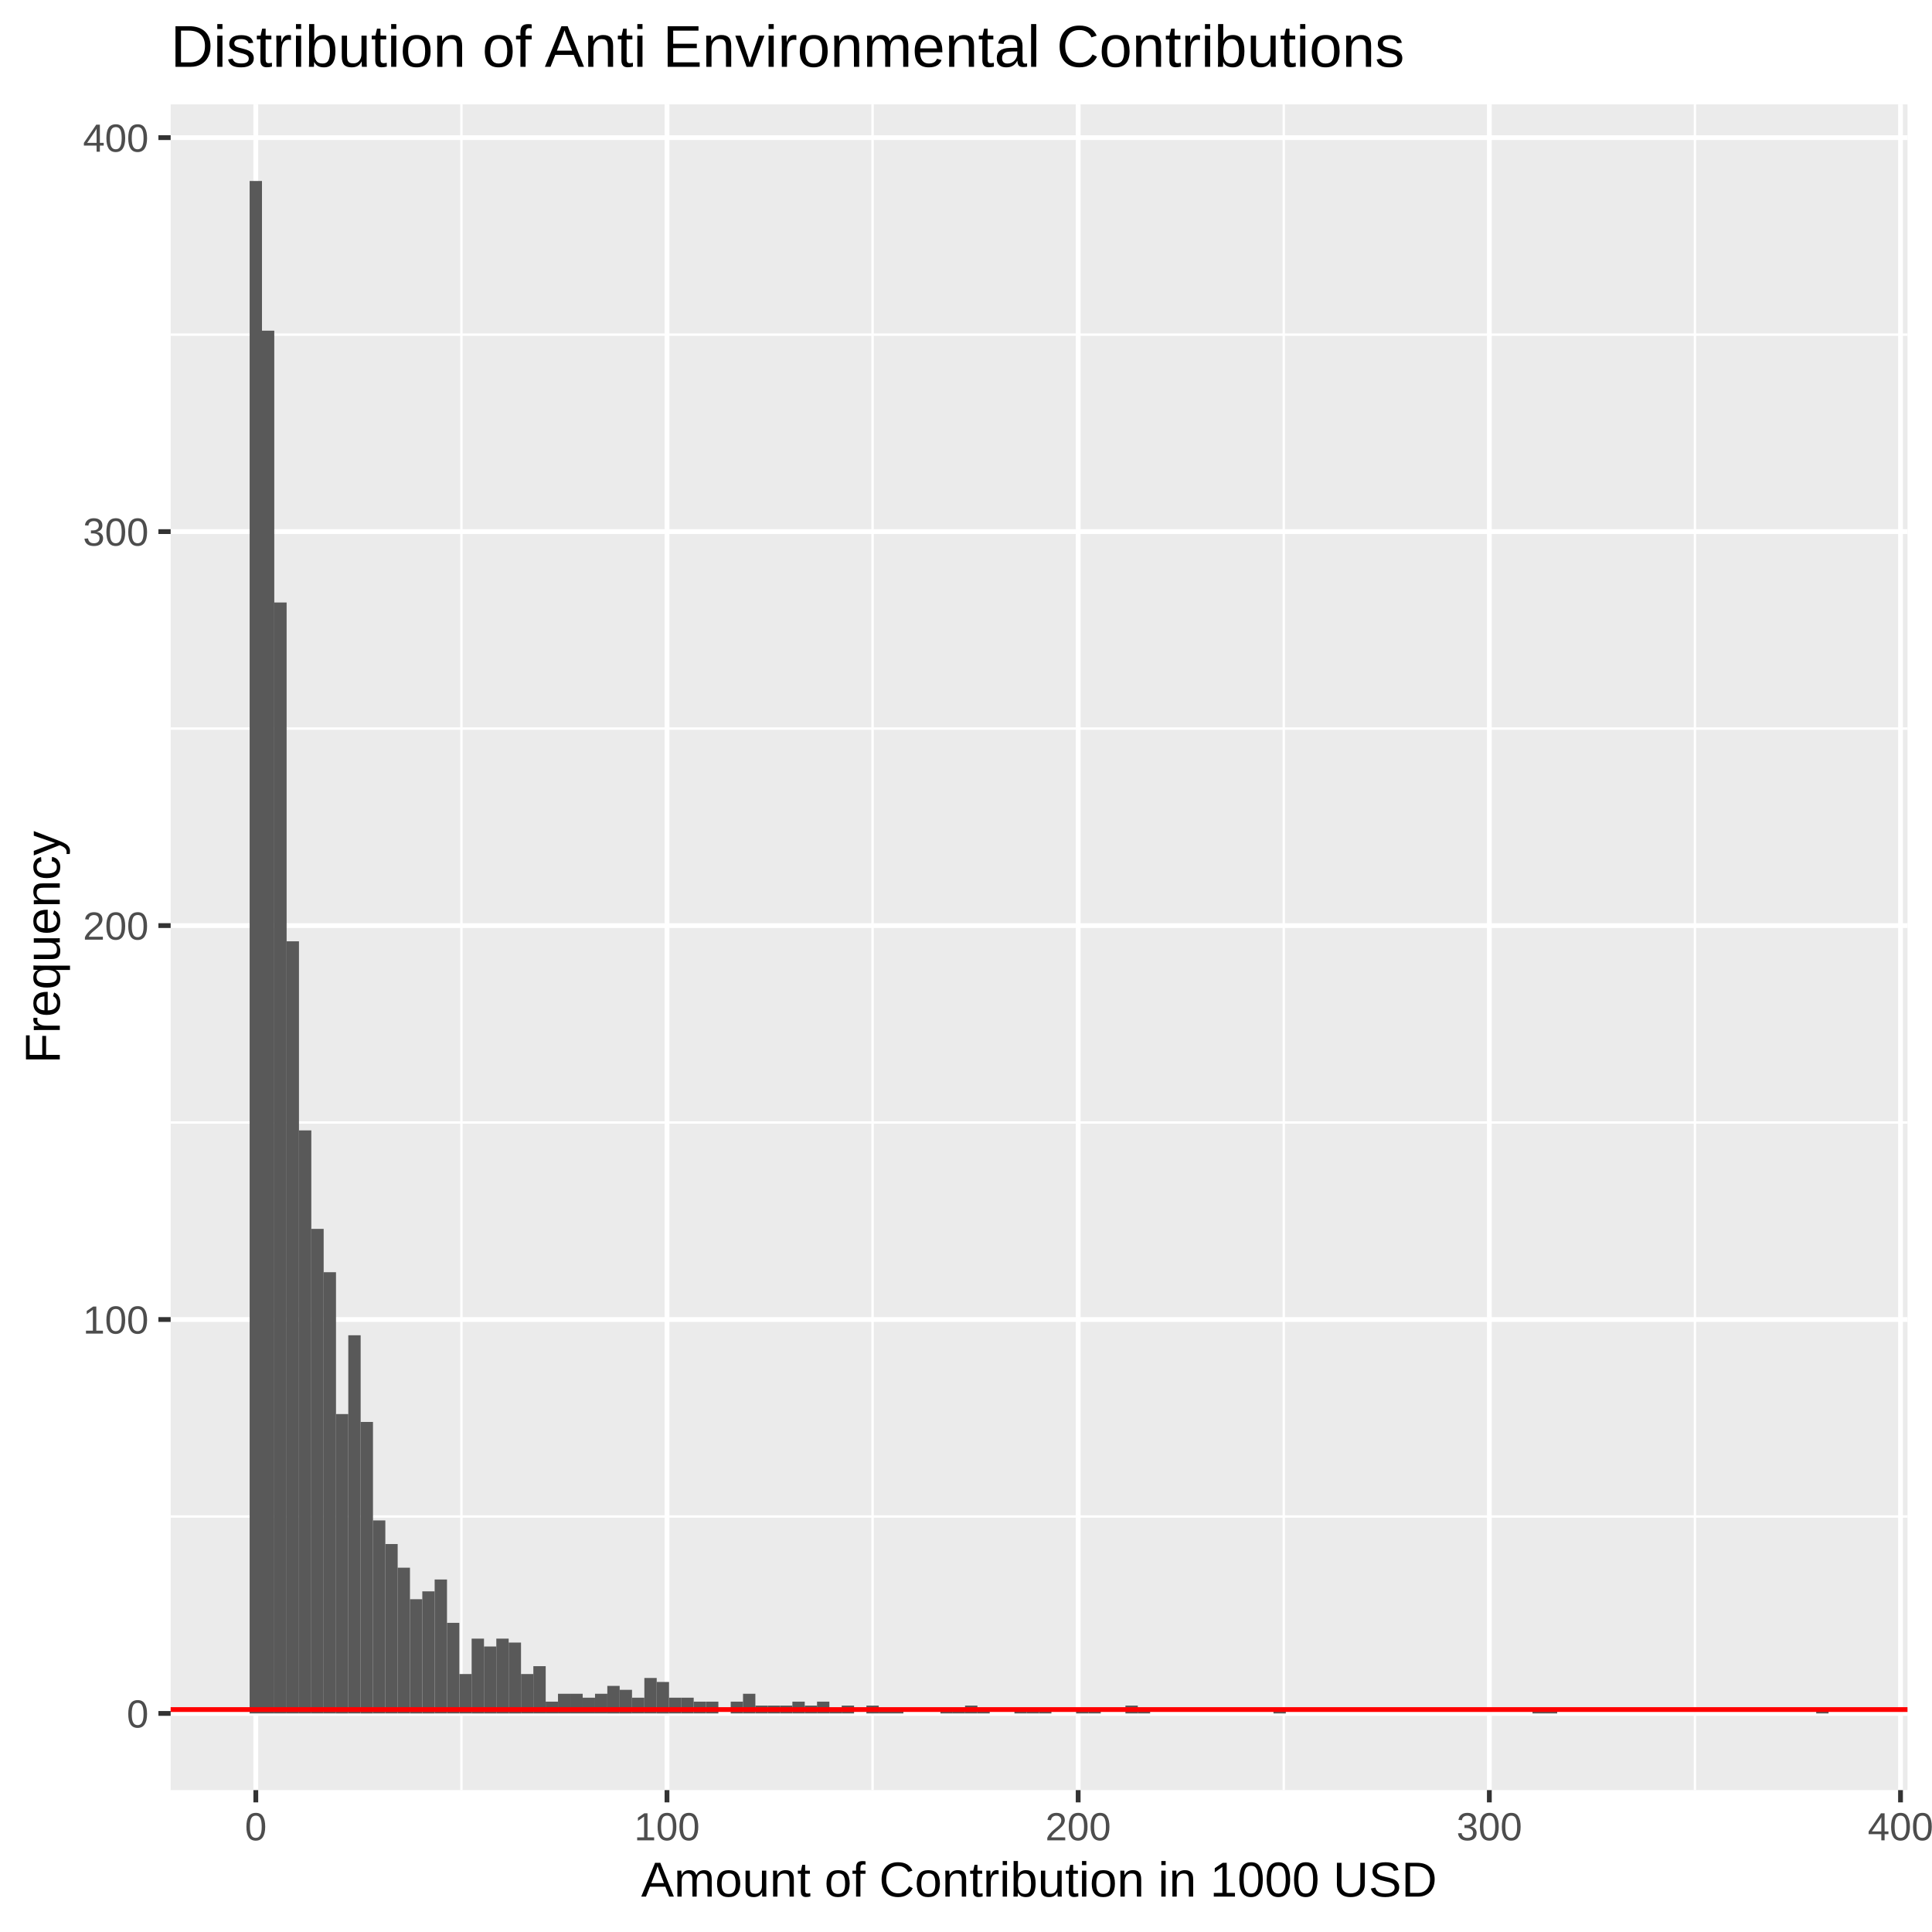
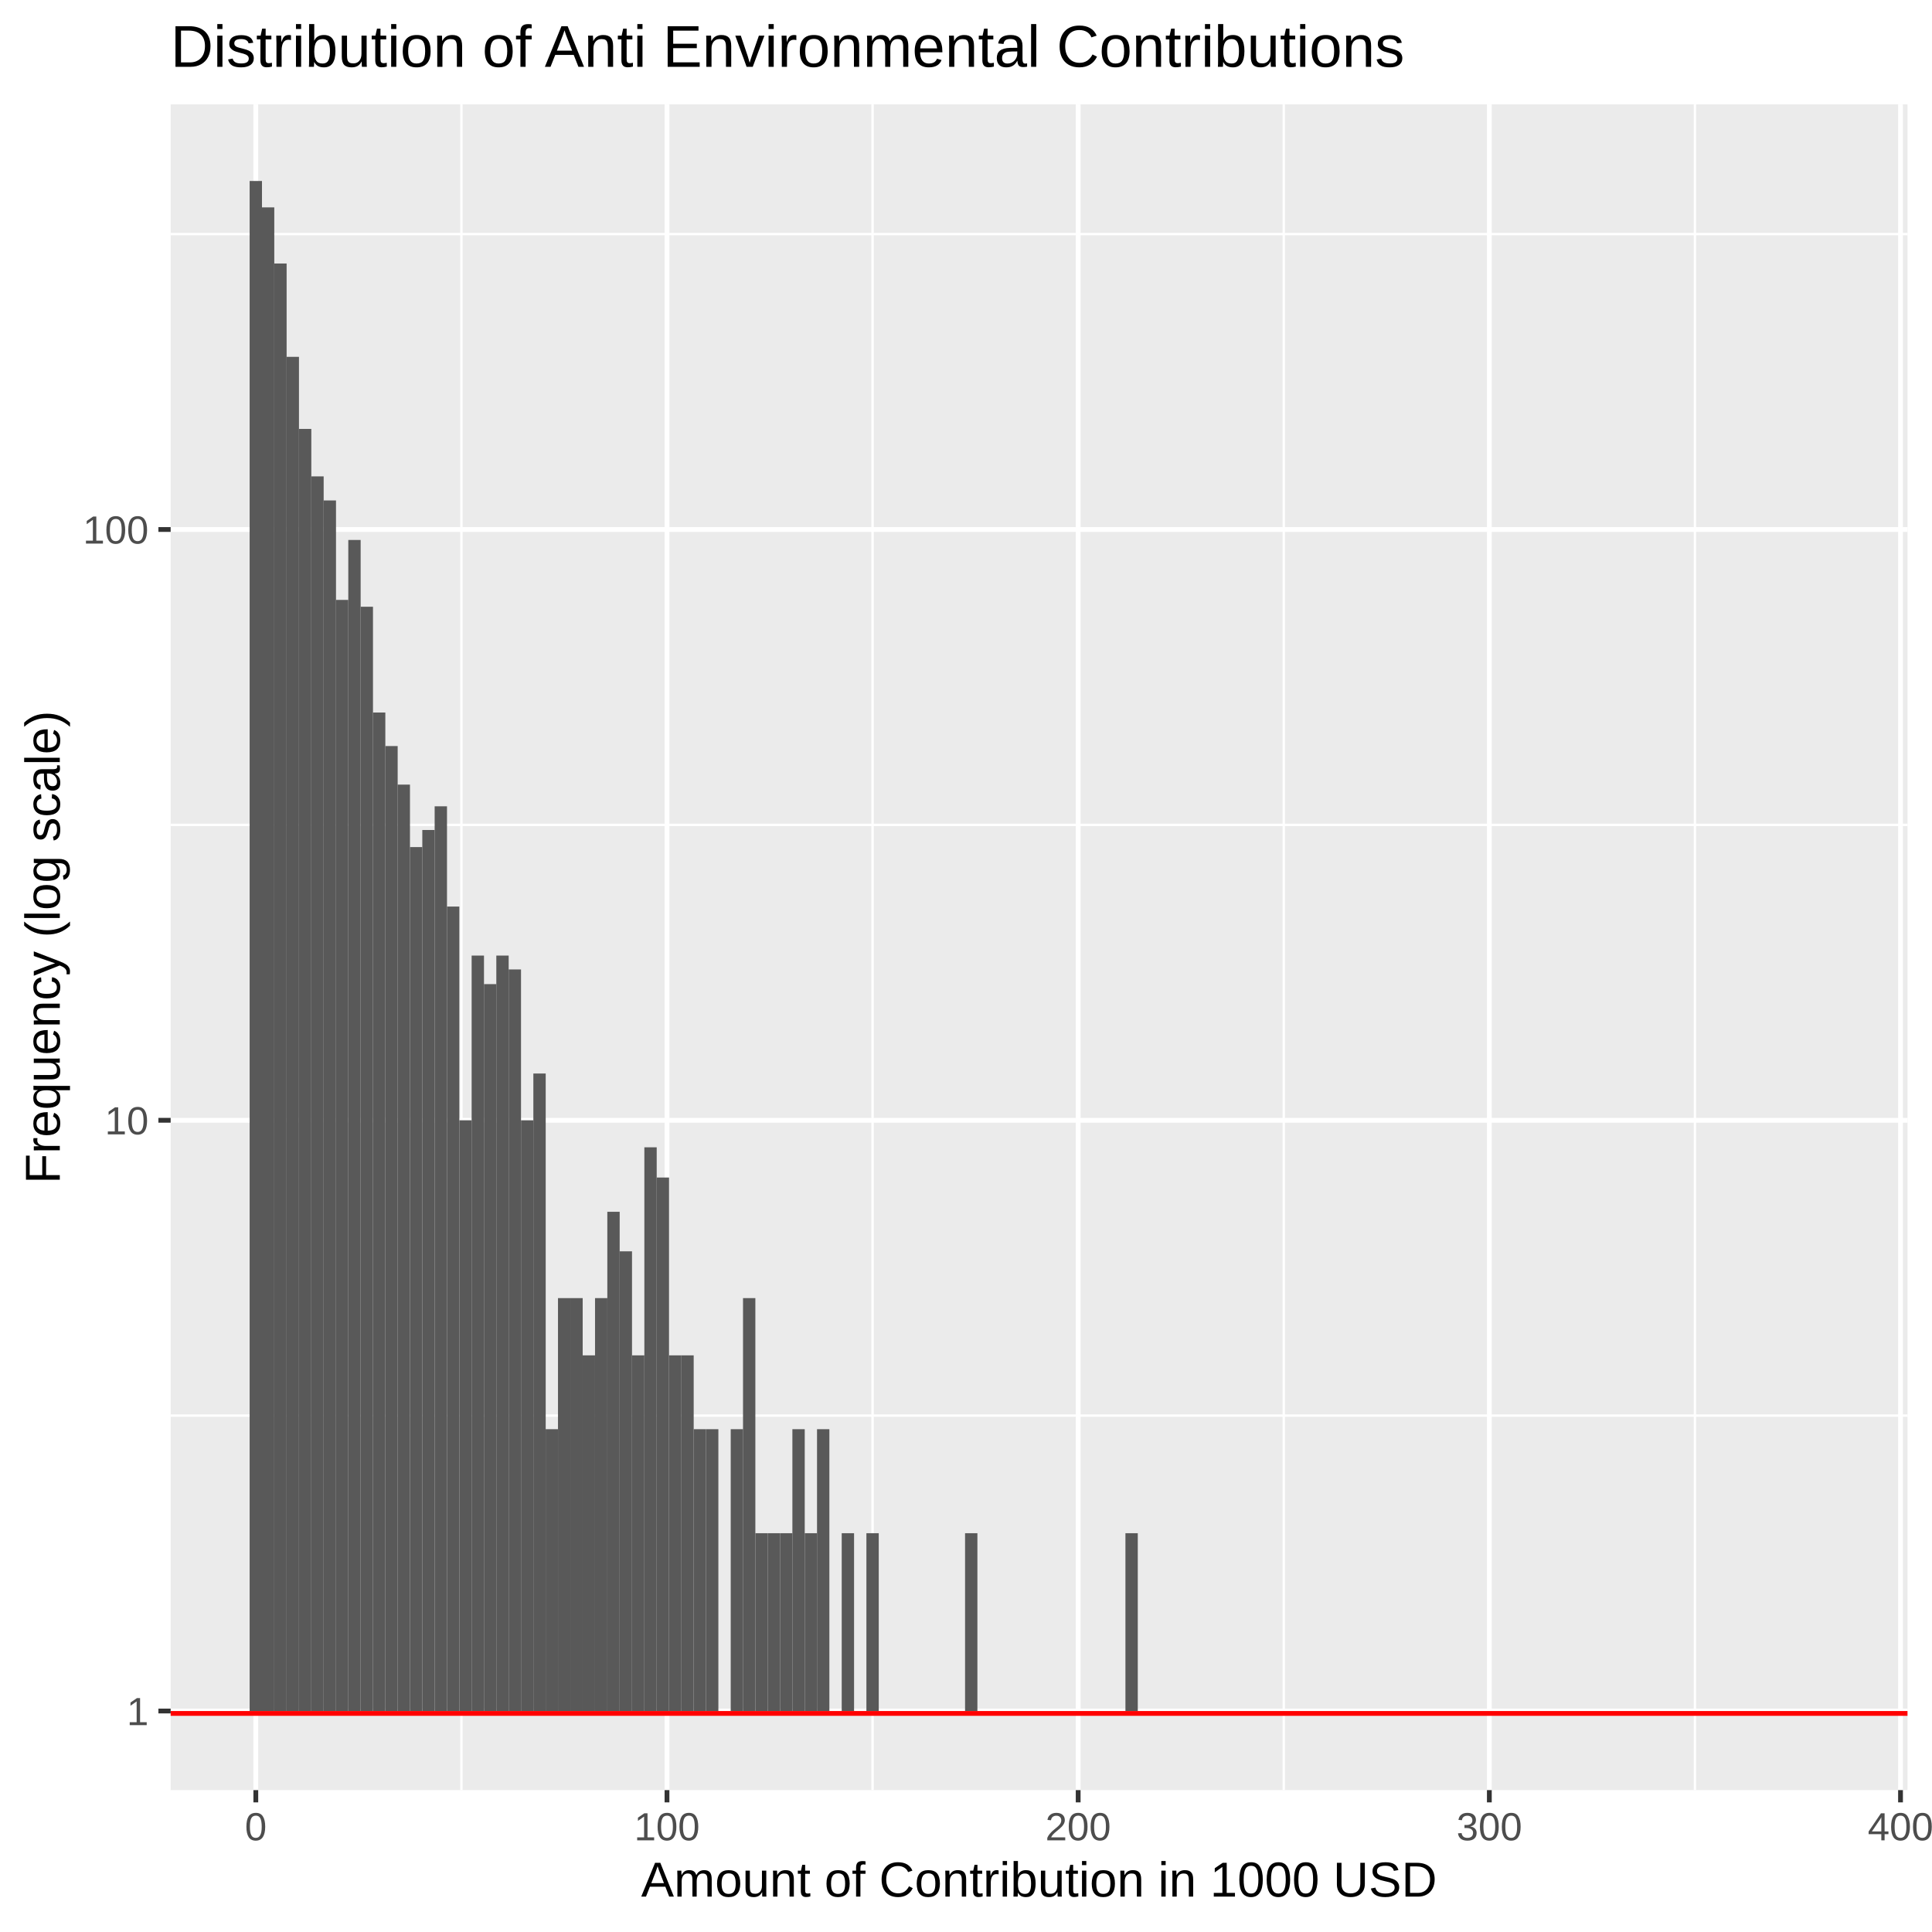
<svg xmlns="http://www.w3.org/2000/svg" class="svglite" width="432.00pt" height="432.00pt" viewBox="0 0 432.00 432.00">
  <defs>
    <style type="text/css">
    .svglite line, .svglite polyline, .svglite polygon, .svglite path, .svglite rect, .svglite circle {
      fill: none;
      stroke: #000000;
      stroke-linecap: round;
      stroke-linejoin: round;
      stroke-miterlimit: 10.00;
    }
    .svglite text {
      white-space: pre;
    }
  </style>
  </defs>
  <rect width="100%" height="100%" style="stroke: none; fill: #FFFFFF;" />
  <defs>
    <clipPath id="cpMC4wMHw0MzIuMDB8MC4wMHw0MzIuMDA=">
      <rect x="0.00" y="0.00" width="432.00" height="432.00" />
    </clipPath>
  </defs>
  <g clip-path="url(#cpMC4wMHw0MzIuMDB8MC4wMHw0MzIuMDA=)">
    <rect x="0" y="0" width="432.00" height="432.00" style="stroke-width: 1.07; stroke: #FFFFFF; fill: #FFFFFF;" />
  </g>
  <defs>
    <clipPath id="cpMzguMTZ8NDI2LjUyfDIzLjM0fDQwMC4yNw==">
      <rect x="38.16" y="23.34" width="388.36" height="376.93" />
    </clipPath>
  </defs>
  <g clip-path="url(#cpMzguMTZ8NDI2LjUyfDIzLjM0fDQwMC4yNw==)">
    <rect x="38.16" y="23.34" width="388.36" height="376.93" style="stroke-width: 1.07; stroke: none; fill: #EBEBEB;" />
-     <polyline points="38.16,339.09 426.52,339.09 " style="stroke-width: 0.53; stroke: #FFFFFF; stroke-linecap: butt;" />
-     <polyline points="38.16,251.00 426.52,251.00 " style="stroke-width: 0.53; stroke: #FFFFFF; stroke-linecap: butt;" />
-     <polyline points="38.16,162.91 426.52,162.91 " style="stroke-width: 0.53; stroke: #FFFFFF; stroke-linecap: butt;" />
-     <polyline points="38.16,74.82 426.52,74.82 " style="stroke-width: 0.53; stroke: #FFFFFF; stroke-linecap: butt;" />
+     <polyline points="38.16,316.54 426.52,316.54 " style="stroke-width: 0.53; stroke: #FFFFFF; stroke-linecap: butt;" />
+     <polyline points="38.16,184.45 426.52,184.45 " style="stroke-width: 0.53; stroke: #FFFFFF; stroke-linecap: butt;" />
+     <polyline points="38.16,52.35 426.52,52.35 " style="stroke-width: 0.53; stroke: #FFFFFF; stroke-linecap: butt;" />
    <polyline points="103.17,400.27 103.17,23.34 " style="stroke-width: 0.53; stroke: #FFFFFF; stroke-linecap: butt;" />
    <polyline points="195.11,400.27 195.11,23.34 " style="stroke-width: 0.53; stroke: #FFFFFF; stroke-linecap: butt;" />
    <polyline points="287.05,400.27 287.05,23.34 " style="stroke-width: 0.53; stroke: #FFFFFF; stroke-linecap: butt;" />
    <polyline points="378.99,400.27 378.99,23.34 " style="stroke-width: 0.53; stroke: #FFFFFF; stroke-linecap: butt;" />
-     <polyline points="38.16,383.13 426.52,383.13 " style="stroke-width: 1.07; stroke: #FFFFFF; stroke-linecap: butt;" />
-     <polyline points="38.16,295.04 426.52,295.04 " style="stroke-width: 1.07; stroke: #FFFFFF; stroke-linecap: butt;" />
-     <polyline points="38.16,206.96 426.52,206.96 " style="stroke-width: 1.07; stroke: #FFFFFF; stroke-linecap: butt;" />
-     <polyline points="38.16,118.87 426.52,118.87 " style="stroke-width: 1.07; stroke: #FFFFFF; stroke-linecap: butt;" />
-     <polyline points="38.16,30.78 426.52,30.78 " style="stroke-width: 1.07; stroke: #FFFFFF; stroke-linecap: butt;" />
+     <polyline points="38.16,382.59 426.52,382.59 " style="stroke-width: 1.07; stroke: #FFFFFF; stroke-linecap: butt;" />
+     <polyline points="38.16,250.50 426.52,250.50 " style="stroke-width: 1.07; stroke: #FFFFFF; stroke-linecap: butt;" />
+     <polyline points="38.16,118.40 426.52,118.40 " style="stroke-width: 1.07; stroke: #FFFFFF; stroke-linecap: butt;" />
    <polyline points="57.20,400.27 57.20,23.34 " style="stroke-width: 1.07; stroke: #FFFFFF; stroke-linecap: butt;" />
    <polyline points="149.14,400.27 149.14,23.34 " style="stroke-width: 1.07; stroke: #FFFFFF; stroke-linecap: butt;" />
    <polyline points="241.08,400.27 241.08,23.34 " style="stroke-width: 1.07; stroke: #FFFFFF; stroke-linecap: butt;" />
    <polyline points="333.02,400.27 333.02,23.34 " style="stroke-width: 1.07; stroke: #FFFFFF; stroke-linecap: butt;" />
    <polyline points="424.96,400.27 424.96,23.34 " style="stroke-width: 1.07; stroke: #FFFFFF; stroke-linecap: butt;" />
-     <rect x="55.82" y="40.47" width="2.76" height="342.66" style="stroke-width: 1.07; stroke: none; stroke-linecap: butt; stroke-linejoin: miter; fill: #595959;" />
-     <rect x="58.57" y="73.94" width="2.76" height="309.19" style="stroke-width: 1.07; stroke: none; stroke-linecap: butt; stroke-linejoin: miter; fill: #595959;" />
-     <rect x="61.33" y="134.72" width="2.76" height="248.41" style="stroke-width: 1.07; stroke: none; stroke-linecap: butt; stroke-linejoin: miter; fill: #595959;" />
-     <rect x="64.09" y="210.48" width="2.76" height="172.65" style="stroke-width: 1.07; stroke: none; stroke-linecap: butt; stroke-linejoin: miter; fill: #595959;" />
-     <rect x="66.85" y="252.76" width="2.76" height="130.37" style="stroke-width: 1.07; stroke: none; stroke-linecap: butt; stroke-linejoin: miter; fill: #595959;" />
-     <rect x="69.61" y="274.78" width="2.76" height="108.35" style="stroke-width: 1.07; stroke: none; stroke-linecap: butt; stroke-linejoin: miter; fill: #595959;" />
-     <rect x="72.37" y="284.47" width="2.76" height="98.66" style="stroke-width: 1.07; stroke: none; stroke-linecap: butt; stroke-linejoin: miter; fill: #595959;" />
-     <rect x="75.12" y="316.19" width="2.76" height="66.95" style="stroke-width: 1.07; stroke: none; stroke-linecap: butt; stroke-linejoin: miter; fill: #595959;" />
-     <rect x="77.88" y="298.57" width="2.76" height="84.56" style="stroke-width: 1.07; stroke: none; stroke-linecap: butt; stroke-linejoin: miter; fill: #595959;" />
-     <rect x="80.64" y="317.95" width="2.76" height="65.19" style="stroke-width: 1.07; stroke: none; stroke-linecap: butt; stroke-linejoin: miter; fill: #595959;" />
-     <rect x="83.40" y="339.97" width="2.76" height="43.16" style="stroke-width: 1.07; stroke: none; stroke-linecap: butt; stroke-linejoin: miter; fill: #595959;" />
-     <rect x="86.16" y="345.25" width="2.76" height="37.88" style="stroke-width: 1.07; stroke: none; stroke-linecap: butt; stroke-linejoin: miter; fill: #595959;" />
-     <rect x="88.91" y="350.54" width="2.76" height="32.59" style="stroke-width: 1.07; stroke: none; stroke-linecap: butt; stroke-linejoin: miter; fill: #595959;" />
-     <rect x="91.67" y="357.59" width="2.76" height="25.55" style="stroke-width: 1.07; stroke: none; stroke-linecap: butt; stroke-linejoin: miter; fill: #595959;" />
-     <rect x="94.43" y="355.83" width="2.76" height="27.31" style="stroke-width: 1.07; stroke: none; stroke-linecap: butt; stroke-linejoin: miter; fill: #595959;" />
-     <rect x="97.19" y="353.18" width="2.76" height="29.95" style="stroke-width: 1.07; stroke: none; stroke-linecap: butt; stroke-linejoin: miter; fill: #595959;" />
-     <rect x="99.95" y="362.87" width="2.76" height="20.26" style="stroke-width: 1.07; stroke: none; stroke-linecap: butt; stroke-linejoin: miter; fill: #595959;" />
-     <rect x="102.71" y="374.32" width="2.76" height="8.81" style="stroke-width: 1.07; stroke: none; stroke-linecap: butt; stroke-linejoin: miter; fill: #595959;" />
-     <rect x="105.46" y="366.40" width="2.76" height="16.74" style="stroke-width: 1.07; stroke: none; stroke-linecap: butt; stroke-linejoin: miter; fill: #595959;" />
-     <rect x="108.22" y="368.16" width="2.76" height="14.98" style="stroke-width: 1.07; stroke: none; stroke-linecap: butt; stroke-linejoin: miter; fill: #595959;" />
-     <rect x="110.98" y="366.40" width="2.76" height="16.74" style="stroke-width: 1.07; stroke: none; stroke-linecap: butt; stroke-linejoin: miter; fill: #595959;" />
-     <rect x="113.74" y="367.28" width="2.76" height="15.86" style="stroke-width: 1.07; stroke: none; stroke-linecap: butt; stroke-linejoin: miter; fill: #595959;" />
-     <rect x="116.50" y="374.32" width="2.76" height="8.81" style="stroke-width: 1.07; stroke: none; stroke-linecap: butt; stroke-linejoin: miter; fill: #595959;" />
-     <rect x="119.26" y="372.56" width="2.76" height="10.57" style="stroke-width: 1.07; stroke: none; stroke-linecap: butt; stroke-linejoin: miter; fill: #595959;" />
-     <rect x="122.01" y="380.49" width="2.76" height="2.64" style="stroke-width: 1.07; stroke: none; stroke-linecap: butt; stroke-linejoin: miter; fill: #595959;" />
-     <rect x="124.77" y="378.73" width="2.76" height="4.40" style="stroke-width: 1.07; stroke: none; stroke-linecap: butt; stroke-linejoin: miter; fill: #595959;" />
-     <rect x="127.53" y="378.73" width="2.76" height="4.40" style="stroke-width: 1.07; stroke: none; stroke-linecap: butt; stroke-linejoin: miter; fill: #595959;" />
-     <rect x="130.29" y="379.61" width="2.76" height="3.52" style="stroke-width: 1.07; stroke: none; stroke-linecap: butt; stroke-linejoin: miter; fill: #595959;" />
-     <rect x="133.05" y="378.73" width="2.76" height="4.40" style="stroke-width: 1.07; stroke: none; stroke-linecap: butt; stroke-linejoin: miter; fill: #595959;" />
-     <rect x="135.80" y="376.97" width="2.76" height="6.17" style="stroke-width: 1.07; stroke: none; stroke-linecap: butt; stroke-linejoin: miter; fill: #595959;" />
-     <rect x="138.56" y="377.85" width="2.76" height="5.29" style="stroke-width: 1.07; stroke: none; stroke-linecap: butt; stroke-linejoin: miter; fill: #595959;" />
-     <rect x="141.32" y="379.61" width="2.76" height="3.52" style="stroke-width: 1.07; stroke: none; stroke-linecap: butt; stroke-linejoin: miter; fill: #595959;" />
-     <rect x="144.08" y="375.20" width="2.76" height="7.93" style="stroke-width: 1.07; stroke: none; stroke-linecap: butt; stroke-linejoin: miter; fill: #595959;" />
-     <rect x="146.84" y="376.09" width="2.76" height="7.05" style="stroke-width: 1.07; stroke: none; stroke-linecap: butt; stroke-linejoin: miter; fill: #595959;" />
-     <rect x="149.60" y="379.61" width="2.76" height="3.52" style="stroke-width: 1.07; stroke: none; stroke-linecap: butt; stroke-linejoin: miter; fill: #595959;" />
-     <rect x="152.35" y="379.61" width="2.76" height="3.52" style="stroke-width: 1.07; stroke: none; stroke-linecap: butt; stroke-linejoin: miter; fill: #595959;" />
-     <rect x="155.11" y="380.49" width="2.76" height="2.64" style="stroke-width: 1.07; stroke: none; stroke-linecap: butt; stroke-linejoin: miter; fill: #595959;" />
-     <rect x="157.87" y="380.49" width="2.76" height="2.64" style="stroke-width: 1.07; stroke: none; stroke-linecap: butt; stroke-linejoin: miter; fill: #595959;" />
-     <rect x="160.63" y="383.13" width="2.76" height="0.00" style="stroke-width: 1.07; stroke: none; stroke-linecap: butt; stroke-linejoin: miter; fill: #595959;" />
-     <rect x="163.39" y="380.49" width="2.76" height="2.64" style="stroke-width: 1.07; stroke: none; stroke-linecap: butt; stroke-linejoin: miter; fill: #595959;" />
-     <rect x="166.14" y="378.73" width="2.76" height="4.40" style="stroke-width: 1.07; stroke: none; stroke-linecap: butt; stroke-linejoin: miter; fill: #595959;" />
-     <rect x="168.90" y="381.37" width="2.76" height="1.76" style="stroke-width: 1.07; stroke: none; stroke-linecap: butt; stroke-linejoin: miter; fill: #595959;" />
-     <rect x="171.66" y="381.37" width="2.76" height="1.76" style="stroke-width: 1.07; stroke: none; stroke-linecap: butt; stroke-linejoin: miter; fill: #595959;" />
-     <rect x="174.42" y="381.37" width="2.76" height="1.76" style="stroke-width: 1.07; stroke: none; stroke-linecap: butt; stroke-linejoin: miter; fill: #595959;" />
-     <rect x="177.18" y="380.49" width="2.76" height="2.64" style="stroke-width: 1.07; stroke: none; stroke-linecap: butt; stroke-linejoin: miter; fill: #595959;" />
-     <rect x="179.94" y="381.37" width="2.76" height="1.76" style="stroke-width: 1.07; stroke: none; stroke-linecap: butt; stroke-linejoin: miter; fill: #595959;" />
-     <rect x="182.69" y="380.49" width="2.76" height="2.64" style="stroke-width: 1.07; stroke: none; stroke-linecap: butt; stroke-linejoin: miter; fill: #595959;" />
-     <rect x="185.45" y="382.25" width="2.76" height="0.88" style="stroke-width: 1.07; stroke: none; stroke-linecap: butt; stroke-linejoin: miter; fill: #595959;" />
-     <rect x="188.21" y="381.37" width="2.76" height="1.76" style="stroke-width: 1.07; stroke: none; stroke-linecap: butt; stroke-linejoin: miter; fill: #595959;" />
-     <rect x="190.97" y="383.13" width="2.76" height="0.00" style="stroke-width: 1.07; stroke: none; stroke-linecap: butt; stroke-linejoin: miter; fill: #595959;" />
-     <rect x="193.73" y="381.37" width="2.76" height="1.76" style="stroke-width: 1.07; stroke: none; stroke-linecap: butt; stroke-linejoin: miter; fill: #595959;" />
-     <rect x="196.49" y="382.25" width="2.76" height="0.88" style="stroke-width: 1.07; stroke: none; stroke-linecap: butt; stroke-linejoin: miter; fill: #595959;" />
-     <rect x="199.24" y="382.25" width="2.76" height="0.88" style="stroke-width: 1.07; stroke: none; stroke-linecap: butt; stroke-linejoin: miter; fill: #595959;" />
-     <rect x="202.00" y="383.13" width="2.76" height="0.00" style="stroke-width: 1.07; stroke: none; stroke-linecap: butt; stroke-linejoin: miter; fill: #595959;" />
-     <rect x="204.76" y="383.13" width="2.76" height="0.00" style="stroke-width: 1.07; stroke: none; stroke-linecap: butt; stroke-linejoin: miter; fill: #595959;" />
-     <rect x="207.52" y="383.13" width="2.76" height="0.00" style="stroke-width: 1.07; stroke: none; stroke-linecap: butt; stroke-linejoin: miter; fill: #595959;" />
-     <rect x="210.28" y="382.25" width="2.76" height="0.88" style="stroke-width: 1.07; stroke: none; stroke-linecap: butt; stroke-linejoin: miter; fill: #595959;" />
-     <rect x="213.03" y="382.25" width="2.76" height="0.88" style="stroke-width: 1.07; stroke: none; stroke-linecap: butt; stroke-linejoin: miter; fill: #595959;" />
-     <rect x="215.79" y="381.37" width="2.76" height="1.76" style="stroke-width: 1.07; stroke: none; stroke-linecap: butt; stroke-linejoin: miter; fill: #595959;" />
-     <rect x="218.55" y="382.25" width="2.76" height="0.88" style="stroke-width: 1.07; stroke: none; stroke-linecap: butt; stroke-linejoin: miter; fill: #595959;" />
-     <rect x="221.31" y="383.13" width="2.76" height="0.00" style="stroke-width: 1.07; stroke: none; stroke-linecap: butt; stroke-linejoin: miter; fill: #595959;" />
-     <rect x="224.07" y="383.13" width="2.76" height="0.00" style="stroke-width: 1.07; stroke: none; stroke-linecap: butt; stroke-linejoin: miter; fill: #595959;" />
-     <rect x="226.83" y="382.25" width="2.76" height="0.88" style="stroke-width: 1.07; stroke: none; stroke-linecap: butt; stroke-linejoin: miter; fill: #595959;" />
-     <rect x="229.58" y="382.25" width="2.76" height="0.88" style="stroke-width: 1.07; stroke: none; stroke-linecap: butt; stroke-linejoin: miter; fill: #595959;" />
-     <rect x="232.34" y="382.25" width="2.76" height="0.88" style="stroke-width: 1.07; stroke: none; stroke-linecap: butt; stroke-linejoin: miter; fill: #595959;" />
-     <rect x="235.10" y="383.13" width="2.76" height="0.00" style="stroke-width: 1.07; stroke: none; stroke-linecap: butt; stroke-linejoin: miter; fill: #595959;" />
-     <rect x="237.86" y="383.13" width="2.76" height="0.00" style="stroke-width: 1.07; stroke: none; stroke-linecap: butt; stroke-linejoin: miter; fill: #595959;" />
-     <rect x="240.62" y="382.25" width="2.76" height="0.88" style="stroke-width: 1.07; stroke: none; stroke-linecap: butt; stroke-linejoin: miter; fill: #595959;" />
-     <rect x="243.37" y="382.25" width="2.76" height="0.88" style="stroke-width: 1.07; stroke: none; stroke-linecap: butt; stroke-linejoin: miter; fill: #595959;" />
-     <rect x="246.13" y="383.13" width="2.76" height="0.00" style="stroke-width: 1.07; stroke: none; stroke-linecap: butt; stroke-linejoin: miter; fill: #595959;" />
-     <rect x="248.89" y="383.13" width="2.76" height="0.00" style="stroke-width: 1.07; stroke: none; stroke-linecap: butt; stroke-linejoin: miter; fill: #595959;" />
-     <rect x="251.65" y="381.37" width="2.76" height="1.76" style="stroke-width: 1.07; stroke: none; stroke-linecap: butt; stroke-linejoin: miter; fill: #595959;" />
-     <rect x="254.41" y="382.25" width="2.76" height="0.88" style="stroke-width: 1.07; stroke: none; stroke-linecap: butt; stroke-linejoin: miter; fill: #595959;" />
-     <rect x="257.17" y="383.13" width="2.76" height="0.00" style="stroke-width: 1.07; stroke: none; stroke-linecap: butt; stroke-linejoin: miter; fill: #595959;" />
-     <rect x="259.92" y="383.13" width="2.76" height="0.00" style="stroke-width: 1.07; stroke: none; stroke-linecap: butt; stroke-linejoin: miter; fill: #595959;" />
-     <rect x="262.68" y="383.13" width="2.76" height="0.00" style="stroke-width: 1.07; stroke: none; stroke-linecap: butt; stroke-linejoin: miter; fill: #595959;" />
-     <rect x="265.44" y="383.13" width="2.76" height="0.00" style="stroke-width: 1.07; stroke: none; stroke-linecap: butt; stroke-linejoin: miter; fill: #595959;" />
-     <rect x="268.20" y="383.13" width="2.76" height="0.00" style="stroke-width: 1.07; stroke: none; stroke-linecap: butt; stroke-linejoin: miter; fill: #595959;" />
-     <rect x="270.96" y="383.13" width="2.76" height="0.00" style="stroke-width: 1.07; stroke: none; stroke-linecap: butt; stroke-linejoin: miter; fill: #595959;" />
-     <rect x="273.72" y="383.13" width="2.76" height="0.00" style="stroke-width: 1.07; stroke: none; stroke-linecap: butt; stroke-linejoin: miter; fill: #595959;" />
-     <rect x="276.47" y="383.13" width="2.76" height="0.00" style="stroke-width: 1.07; stroke: none; stroke-linecap: butt; stroke-linejoin: miter; fill: #595959;" />
-     <rect x="279.23" y="383.13" width="2.76" height="0.00" style="stroke-width: 1.07; stroke: none; stroke-linecap: butt; stroke-linejoin: miter; fill: #595959;" />
-     <rect x="281.99" y="383.13" width="2.76" height="0.00" style="stroke-width: 1.07; stroke: none; stroke-linecap: butt; stroke-linejoin: miter; fill: #595959;" />
-     <rect x="284.75" y="382.25" width="2.76" height="0.88" style="stroke-width: 1.07; stroke: none; stroke-linecap: butt; stroke-linejoin: miter; fill: #595959;" />
-     <rect x="287.51" y="383.13" width="2.76" height="0.00" style="stroke-width: 1.07; stroke: none; stroke-linecap: butt; stroke-linejoin: miter; fill: #595959;" />
-     <rect x="290.26" y="383.13" width="2.76" height="0.00" style="stroke-width: 1.07; stroke: none; stroke-linecap: butt; stroke-linejoin: miter; fill: #595959;" />
-     <rect x="293.02" y="383.13" width="2.76" height="0.00" style="stroke-width: 1.07; stroke: none; stroke-linecap: butt; stroke-linejoin: miter; fill: #595959;" />
-     <rect x="295.78" y="383.13" width="2.76" height="0.00" style="stroke-width: 1.07; stroke: none; stroke-linecap: butt; stroke-linejoin: miter; fill: #595959;" />
-     <rect x="298.54" y="383.13" width="2.76" height="0.00" style="stroke-width: 1.07; stroke: none; stroke-linecap: butt; stroke-linejoin: miter; fill: #595959;" />
-     <rect x="301.30" y="383.13" width="2.76" height="0.00" style="stroke-width: 1.07; stroke: none; stroke-linecap: butt; stroke-linejoin: miter; fill: #595959;" />
-     <rect x="304.06" y="383.13" width="2.76" height="0.00" style="stroke-width: 1.07; stroke: none; stroke-linecap: butt; stroke-linejoin: miter; fill: #595959;" />
-     <rect x="306.81" y="383.13" width="2.76" height="0.00" style="stroke-width: 1.07; stroke: none; stroke-linecap: butt; stroke-linejoin: miter; fill: #595959;" />
-     <rect x="309.57" y="383.13" width="2.76" height="0.00" style="stroke-width: 1.07; stroke: none; stroke-linecap: butt; stroke-linejoin: miter; fill: #595959;" />
-     <rect x="312.33" y="383.13" width="2.76" height="0.00" style="stroke-width: 1.07; stroke: none; stroke-linecap: butt; stroke-linejoin: miter; fill: #595959;" />
-     <rect x="315.09" y="383.13" width="2.76" height="0.00" style="stroke-width: 1.07; stroke: none; stroke-linecap: butt; stroke-linejoin: miter; fill: #595959;" />
-     <rect x="317.85" y="383.13" width="2.76" height="0.00" style="stroke-width: 1.07; stroke: none; stroke-linecap: butt; stroke-linejoin: miter; fill: #595959;" />
-     <rect x="320.60" y="383.13" width="2.76" height="0.00" style="stroke-width: 1.07; stroke: none; stroke-linecap: butt; stroke-linejoin: miter; fill: #595959;" />
-     <rect x="323.36" y="383.13" width="2.76" height="0.00" style="stroke-width: 1.07; stroke: none; stroke-linecap: butt; stroke-linejoin: miter; fill: #595959;" />
-     <rect x="326.12" y="383.13" width="2.76" height="0.00" style="stroke-width: 1.07; stroke: none; stroke-linecap: butt; stroke-linejoin: miter; fill: #595959;" />
-     <rect x="328.88" y="383.13" width="2.76" height="0.00" style="stroke-width: 1.07; stroke: none; stroke-linecap: butt; stroke-linejoin: miter; fill: #595959;" />
-     <rect x="331.64" y="383.13" width="2.76" height="0.00" style="stroke-width: 1.07; stroke: none; stroke-linecap: butt; stroke-linejoin: miter; fill: #595959;" />
-     <rect x="334.40" y="383.13" width="2.76" height="0.00" style="stroke-width: 1.07; stroke: none; stroke-linecap: butt; stroke-linejoin: miter; fill: #595959;" />
-     <rect x="337.15" y="383.13" width="2.76" height="0.00" style="stroke-width: 1.07; stroke: none; stroke-linecap: butt; stroke-linejoin: miter; fill: #595959;" />
-     <rect x="339.91" y="383.13" width="2.76" height="0.00" style="stroke-width: 1.07; stroke: none; stroke-linecap: butt; stroke-linejoin: miter; fill: #595959;" />
-     <rect x="342.67" y="382.25" width="2.76" height="0.88" style="stroke-width: 1.07; stroke: none; stroke-linecap: butt; stroke-linejoin: miter; fill: #595959;" />
-     <rect x="345.43" y="382.25" width="2.76" height="0.88" style="stroke-width: 1.07; stroke: none; stroke-linecap: butt; stroke-linejoin: miter; fill: #595959;" />
-     <rect x="348.19" y="383.13" width="2.76" height="0.00" style="stroke-width: 1.07; stroke: none; stroke-linecap: butt; stroke-linejoin: miter; fill: #595959;" />
-     <rect x="350.95" y="383.13" width="2.76" height="0.00" style="stroke-width: 1.07; stroke: none; stroke-linecap: butt; stroke-linejoin: miter; fill: #595959;" />
-     <rect x="353.70" y="383.13" width="2.76" height="0.00" style="stroke-width: 1.07; stroke: none; stroke-linecap: butt; stroke-linejoin: miter; fill: #595959;" />
-     <rect x="356.46" y="383.13" width="2.76" height="0.00" style="stroke-width: 1.07; stroke: none; stroke-linecap: butt; stroke-linejoin: miter; fill: #595959;" />
-     <rect x="359.22" y="383.13" width="2.76" height="0.00" style="stroke-width: 1.07; stroke: none; stroke-linecap: butt; stroke-linejoin: miter; fill: #595959;" />
-     <rect x="361.98" y="383.13" width="2.76" height="0.00" style="stroke-width: 1.07; stroke: none; stroke-linecap: butt; stroke-linejoin: miter; fill: #595959;" />
-     <rect x="364.74" y="383.13" width="2.76" height="0.00" style="stroke-width: 1.07; stroke: none; stroke-linecap: butt; stroke-linejoin: miter; fill: #595959;" />
-     <rect x="367.49" y="383.13" width="2.76" height="0.00" style="stroke-width: 1.07; stroke: none; stroke-linecap: butt; stroke-linejoin: miter; fill: #595959;" />
-     <rect x="370.25" y="383.13" width="2.76" height="0.00" style="stroke-width: 1.07; stroke: none; stroke-linecap: butt; stroke-linejoin: miter; fill: #595959;" />
-     <rect x="373.01" y="383.13" width="2.76" height="0.00" style="stroke-width: 1.07; stroke: none; stroke-linecap: butt; stroke-linejoin: miter; fill: #595959;" />
-     <rect x="375.77" y="383.13" width="2.76" height="0.00" style="stroke-width: 1.07; stroke: none; stroke-linecap: butt; stroke-linejoin: miter; fill: #595959;" />
-     <rect x="378.53" y="383.13" width="2.76" height="0.00" style="stroke-width: 1.07; stroke: none; stroke-linecap: butt; stroke-linejoin: miter; fill: #595959;" />
-     <rect x="381.29" y="383.13" width="2.76" height="0.00" style="stroke-width: 1.07; stroke: none; stroke-linecap: butt; stroke-linejoin: miter; fill: #595959;" />
-     <rect x="384.04" y="383.13" width="2.76" height="0.00" style="stroke-width: 1.07; stroke: none; stroke-linecap: butt; stroke-linejoin: miter; fill: #595959;" />
-     <rect x="386.80" y="383.13" width="2.76" height="0.00" style="stroke-width: 1.07; stroke: none; stroke-linecap: butt; stroke-linejoin: miter; fill: #595959;" />
-     <rect x="389.56" y="383.13" width="2.76" height="0.00" style="stroke-width: 1.07; stroke: none; stroke-linecap: butt; stroke-linejoin: miter; fill: #595959;" />
-     <rect x="392.32" y="383.13" width="2.76" height="0.00" style="stroke-width: 1.07; stroke: none; stroke-linecap: butt; stroke-linejoin: miter; fill: #595959;" />
-     <rect x="395.08" y="383.13" width="2.76" height="0.00" style="stroke-width: 1.07; stroke: none; stroke-linecap: butt; stroke-linejoin: miter; fill: #595959;" />
-     <rect x="397.84" y="383.13" width="2.76" height="0.00" style="stroke-width: 1.07; stroke: none; stroke-linecap: butt; stroke-linejoin: miter; fill: #595959;" />
-     <rect x="400.59" y="383.13" width="2.76" height="0.00" style="stroke-width: 1.07; stroke: none; stroke-linecap: butt; stroke-linejoin: miter; fill: #595959;" />
-     <rect x="403.35" y="383.13" width="2.76" height="0.00" style="stroke-width: 1.07; stroke: none; stroke-linecap: butt; stroke-linejoin: miter; fill: #595959;" />
-     <rect x="406.11" y="382.25" width="2.76" height="0.88" style="stroke-width: 1.07; stroke: none; stroke-linecap: butt; stroke-linejoin: miter; fill: #595959;" />
-     <line x1="38.16" y1="382.26" x2="426.52" y2="382.26" style="stroke-width: 1.07; stroke: #FF0000; stroke-linecap: butt;" />
+     <rect x="55.82" y="40.47" width="2.76" height="342.12" style="stroke-width: 1.07; stroke: none; stroke-linecap: butt; stroke-linejoin: miter; fill: #595959;" />
+     <rect x="58.57" y="46.37" width="2.76" height="336.23" style="stroke-width: 1.07; stroke: none; stroke-linecap: butt; stroke-linejoin: miter; fill: #595959;" />
+     <rect x="61.33" y="58.92" width="2.76" height="323.67" style="stroke-width: 1.07; stroke: none; stroke-linecap: butt; stroke-linejoin: miter; fill: #595959;" />
+     <rect x="64.09" y="79.79" width="2.76" height="302.80" style="stroke-width: 1.07; stroke: none; stroke-linecap: butt; stroke-linejoin: miter; fill: #595959;" />
+     <rect x="66.85" y="95.91" width="2.76" height="286.68" style="stroke-width: 1.07; stroke: none; stroke-linecap: butt; stroke-linejoin: miter; fill: #595959;" />
+     <rect x="69.61" y="106.52" width="2.76" height="276.07" style="stroke-width: 1.07; stroke: none; stroke-linecap: butt; stroke-linejoin: miter; fill: #595959;" />
+     <rect x="72.37" y="111.90" width="2.76" height="270.69" style="stroke-width: 1.07; stroke: none; stroke-linecap: butt; stroke-linejoin: miter; fill: #595959;" />
+     <rect x="75.12" y="134.14" width="2.76" height="248.45" style="stroke-width: 1.07; stroke: none; stroke-linecap: butt; stroke-linejoin: miter; fill: #595959;" />
+     <rect x="77.88" y="120.74" width="2.76" height="261.85" style="stroke-width: 1.07; stroke: none; stroke-linecap: butt; stroke-linejoin: miter; fill: #595959;" />
+     <rect x="80.64" y="135.67" width="2.76" height="246.92" style="stroke-width: 1.07; stroke: none; stroke-linecap: butt; stroke-linejoin: miter; fill: #595959;" />
+     <rect x="83.40" y="159.32" width="2.76" height="223.27" style="stroke-width: 1.07; stroke: none; stroke-linecap: butt; stroke-linejoin: miter; fill: #595959;" />
+     <rect x="86.16" y="166.82" width="2.76" height="215.78" style="stroke-width: 1.07; stroke: none; stroke-linecap: butt; stroke-linejoin: miter; fill: #595959;" />
+     <rect x="88.91" y="175.44" width="2.76" height="207.15" style="stroke-width: 1.07; stroke: none; stroke-linecap: butt; stroke-linejoin: miter; fill: #595959;" />
+     <rect x="91.67" y="189.41" width="2.76" height="193.18" style="stroke-width: 1.07; stroke: none; stroke-linecap: butt; stroke-linejoin: miter; fill: #595959;" />
+     <rect x="94.43" y="185.59" width="2.76" height="197.00" style="stroke-width: 1.07; stroke: none; stroke-linecap: butt; stroke-linejoin: miter; fill: #595959;" />
+     <rect x="97.19" y="180.29" width="2.76" height="202.30" style="stroke-width: 1.07; stroke: none; stroke-linecap: butt; stroke-linejoin: miter; fill: #595959;" />
+     <rect x="99.95" y="202.71" width="2.76" height="179.88" style="stroke-width: 1.07; stroke: none; stroke-linecap: butt; stroke-linejoin: miter; fill: #595959;" />
+     <rect x="102.71" y="250.50" width="2.76" height="132.10" style="stroke-width: 1.07; stroke: none; stroke-linecap: butt; stroke-linejoin: miter; fill: #595959;" />
+     <rect x="105.46" y="213.67" width="2.76" height="168.92" style="stroke-width: 1.07; stroke: none; stroke-linecap: butt; stroke-linejoin: miter; fill: #595959;" />
+     <rect x="108.22" y="220.05" width="2.76" height="162.54" style="stroke-width: 1.07; stroke: none; stroke-linecap: butt; stroke-linejoin: miter; fill: #595959;" />
+     <rect x="110.98" y="213.67" width="2.76" height="168.92" style="stroke-width: 1.07; stroke: none; stroke-linecap: butt; stroke-linejoin: miter; fill: #595959;" />
+     <rect x="113.74" y="216.77" width="2.76" height="165.82" style="stroke-width: 1.07; stroke: none; stroke-linecap: butt; stroke-linejoin: miter; fill: #595959;" />
+     <rect x="116.50" y="250.50" width="2.76" height="132.10" style="stroke-width: 1.07; stroke: none; stroke-linecap: butt; stroke-linejoin: miter; fill: #595959;" />
+     <rect x="119.26" y="240.04" width="2.76" height="142.56" style="stroke-width: 1.07; stroke: none; stroke-linecap: butt; stroke-linejoin: miter; fill: #595959;" />
+     <rect x="122.01" y="319.57" width="2.76" height="63.03" style="stroke-width: 1.07; stroke: none; stroke-linecap: butt; stroke-linejoin: miter; fill: #595959;" />
+     <rect x="124.77" y="290.26" width="2.76" height="92.33" style="stroke-width: 1.07; stroke: none; stroke-linecap: butt; stroke-linejoin: miter; fill: #595959;" />
+     <rect x="127.53" y="290.26" width="2.76" height="92.33" style="stroke-width: 1.07; stroke: none; stroke-linecap: butt; stroke-linejoin: miter; fill: #595959;" />
+     <rect x="130.29" y="303.06" width="2.76" height="79.53" style="stroke-width: 1.07; stroke: none; stroke-linecap: butt; stroke-linejoin: miter; fill: #595959;" />
+     <rect x="133.05" y="290.26" width="2.76" height="92.33" style="stroke-width: 1.07; stroke: none; stroke-linecap: butt; stroke-linejoin: miter; fill: #595959;" />
+     <rect x="135.80" y="270.96" width="2.76" height="111.63" style="stroke-width: 1.07; stroke: none; stroke-linecap: butt; stroke-linejoin: miter; fill: #595959;" />
+     <rect x="138.56" y="279.80" width="2.76" height="102.79" style="stroke-width: 1.07; stroke: none; stroke-linecap: butt; stroke-linejoin: miter; fill: #595959;" />
+     <rect x="141.32" y="303.06" width="2.76" height="79.53" style="stroke-width: 1.07; stroke: none; stroke-linecap: butt; stroke-linejoin: miter; fill: #595959;" />
+     <rect x="144.08" y="256.54" width="2.76" height="126.05" style="stroke-width: 1.07; stroke: none; stroke-linecap: butt; stroke-linejoin: miter; fill: #595959;" />
+     <rect x="146.84" y="263.30" width="2.76" height="119.29" style="stroke-width: 1.07; stroke: none; stroke-linecap: butt; stroke-linejoin: miter; fill: #595959;" />
+     <rect x="149.60" y="303.06" width="2.76" height="79.53" style="stroke-width: 1.07; stroke: none; stroke-linecap: butt; stroke-linejoin: miter; fill: #595959;" />
+     <rect x="152.35" y="303.06" width="2.76" height="79.53" style="stroke-width: 1.07; stroke: none; stroke-linecap: butt; stroke-linejoin: miter; fill: #595959;" />
+     <rect x="155.11" y="319.57" width="2.76" height="63.03" style="stroke-width: 1.07; stroke: none; stroke-linecap: butt; stroke-linejoin: miter; fill: #595959;" />
+     <rect x="157.87" y="319.57" width="2.76" height="63.03" style="stroke-width: 1.07; stroke: none; stroke-linecap: butt; stroke-linejoin: miter; fill: #595959;" />
+     <rect x="163.39" y="319.57" width="2.76" height="63.03" style="stroke-width: 1.07; stroke: none; stroke-linecap: butt; stroke-linejoin: miter; fill: #595959;" />
+     <rect x="166.14" y="290.26" width="2.76" height="92.33" style="stroke-width: 1.07; stroke: none; stroke-linecap: butt; stroke-linejoin: miter; fill: #595959;" />
+     <rect x="168.90" y="342.83" width="2.76" height="39.76" style="stroke-width: 1.07; stroke: none; stroke-linecap: butt; stroke-linejoin: miter; fill: #595959;" />
+     <rect x="171.66" y="342.83" width="2.76" height="39.76" style="stroke-width: 1.07; stroke: none; stroke-linecap: butt; stroke-linejoin: miter; fill: #595959;" />
+     <rect x="174.42" y="342.83" width="2.76" height="39.76" style="stroke-width: 1.07; stroke: none; stroke-linecap: butt; stroke-linejoin: miter; fill: #595959;" />
+     <rect x="177.18" y="319.57" width="2.76" height="63.03" style="stroke-width: 1.07; stroke: none; stroke-linecap: butt; stroke-linejoin: miter; fill: #595959;" />
+     <rect x="179.94" y="342.83" width="2.76" height="39.76" style="stroke-width: 1.07; stroke: none; stroke-linecap: butt; stroke-linejoin: miter; fill: #595959;" />
+     <rect x="182.69" y="319.57" width="2.76" height="63.03" style="stroke-width: 1.07; stroke: none; stroke-linecap: butt; stroke-linejoin: miter; fill: #595959;" />
+     <rect x="185.45" y="382.59" width="2.76" height="0.00" style="stroke-width: 1.07; stroke: none; stroke-linecap: butt; stroke-linejoin: miter; fill: #595959;" />
+     <rect x="188.21" y="342.83" width="2.76" height="39.76" style="stroke-width: 1.07; stroke: none; stroke-linecap: butt; stroke-linejoin: miter; fill: #595959;" />
+     <rect x="193.73" y="342.83" width="2.76" height="39.76" style="stroke-width: 1.07; stroke: none; stroke-linecap: butt; stroke-linejoin: miter; fill: #595959;" />
+     <rect x="196.49" y="382.59" width="2.76" height="0.00" style="stroke-width: 1.07; stroke: none; stroke-linecap: butt; stroke-linejoin: miter; fill: #595959;" />
+     <rect x="199.24" y="382.59" width="2.76" height="0.00" style="stroke-width: 1.07; stroke: none; stroke-linecap: butt; stroke-linejoin: miter; fill: #595959;" />
+     <rect x="210.28" y="382.59" width="2.76" height="0.00" style="stroke-width: 1.07; stroke: none; stroke-linecap: butt; stroke-linejoin: miter; fill: #595959;" />
+     <rect x="213.03" y="382.59" width="2.76" height="0.00" style="stroke-width: 1.07; stroke: none; stroke-linecap: butt; stroke-linejoin: miter; fill: #595959;" />
+     <rect x="215.79" y="342.83" width="2.76" height="39.76" style="stroke-width: 1.07; stroke: none; stroke-linecap: butt; stroke-linejoin: miter; fill: #595959;" />
+     <rect x="218.55" y="382.59" width="2.76" height="0.00" style="stroke-width: 1.07; stroke: none; stroke-linecap: butt; stroke-linejoin: miter; fill: #595959;" />
+     <rect x="226.83" y="382.59" width="2.76" height="0.00" style="stroke-width: 1.07; stroke: none; stroke-linecap: butt; stroke-linejoin: miter; fill: #595959;" />
+     <rect x="229.58" y="382.59" width="2.76" height="0.00" style="stroke-width: 1.07; stroke: none; stroke-linecap: butt; stroke-linejoin: miter; fill: #595959;" />
+     <rect x="232.34" y="382.59" width="2.76" height="0.00" style="stroke-width: 1.07; stroke: none; stroke-linecap: butt; stroke-linejoin: miter; fill: #595959;" />
+     <rect x="240.62" y="382.59" width="2.76" height="0.00" style="stroke-width: 1.07; stroke: none; stroke-linecap: butt; stroke-linejoin: miter; fill: #595959;" />
+     <rect x="243.37" y="382.59" width="2.76" height="0.00" style="stroke-width: 1.07; stroke: none; stroke-linecap: butt; stroke-linejoin: miter; fill: #595959;" />
+     <rect x="251.65" y="342.83" width="2.76" height="39.76" style="stroke-width: 1.07; stroke: none; stroke-linecap: butt; stroke-linejoin: miter; fill: #595959;" />
+     <rect x="254.41" y="382.59" width="2.76" height="0.00" style="stroke-width: 1.07; stroke: none; stroke-linecap: butt; stroke-linejoin: miter; fill: #595959;" />
+     <rect x="284.75" y="382.59" width="2.76" height="0.00" style="stroke-width: 1.07; stroke: none; stroke-linecap: butt; stroke-linejoin: miter; fill: #595959;" />
+     <rect x="342.67" y="382.59" width="2.76" height="0.00" style="stroke-width: 1.07; stroke: none; stroke-linecap: butt; stroke-linejoin: miter; fill: #595959;" />
+     <rect x="345.43" y="382.59" width="2.76" height="0.00" style="stroke-width: 1.07; stroke: none; stroke-linecap: butt; stroke-linejoin: miter; fill: #595959;" />
+     <rect x="406.11" y="382.59" width="2.76" height="0.00" style="stroke-width: 1.07; stroke: none; stroke-linecap: butt; stroke-linejoin: miter; fill: #595959;" />
+     <line x1="38.16" y1="383.13" x2="426.52" y2="383.13" style="stroke-width: 1.07; stroke: #FF0000; stroke-linecap: butt;" />
  </g>
  <g clip-path="url(#cpMC4wMHw0MzIuMDB8MC4wMHw0MzIuMDA=)">
-     <text x="33.23" y="386.29" text-anchor="end" style="font-size: 8.80px;fill: #4D4D4D; font-family: &quot;Arial&quot;;" textLength="4.90px" lengthAdjust="spacingAndGlyphs">0</text>
-     <text x="33.23" y="298.20" text-anchor="end" style="font-size: 8.80px;fill: #4D4D4D; font-family: &quot;Arial&quot;;" textLength="14.69px" lengthAdjust="spacingAndGlyphs">100</text>
-     <text x="33.23" y="210.11" text-anchor="end" style="font-size: 8.80px;fill: #4D4D4D; font-family: &quot;Arial&quot;;" textLength="14.69px" lengthAdjust="spacingAndGlyphs">200</text>
-     <text x="33.23" y="122.02" text-anchor="end" style="font-size: 8.80px;fill: #4D4D4D; font-family: &quot;Arial&quot;;" textLength="14.69px" lengthAdjust="spacingAndGlyphs">300</text>
-     <text x="33.23" y="33.93" text-anchor="end" style="font-size: 8.80px;fill: #4D4D4D; font-family: &quot;Arial&quot;;" textLength="14.69px" lengthAdjust="spacingAndGlyphs">400</text>
-     <polyline points="35.42,383.13 38.16,383.13 " style="stroke-width: 1.07; stroke: #333333; stroke-linecap: butt;" />
-     <polyline points="35.42,295.04 38.16,295.04 " style="stroke-width: 1.07; stroke: #333333; stroke-linecap: butt;" />
-     <polyline points="35.42,206.96 38.16,206.96 " style="stroke-width: 1.07; stroke: #333333; stroke-linecap: butt;" />
-     <polyline points="35.42,118.87 38.16,118.87 " style="stroke-width: 1.07; stroke: #333333; stroke-linecap: butt;" />
-     <polyline points="35.42,30.78 38.16,30.78 " style="stroke-width: 1.07; stroke: #333333; stroke-linecap: butt;" />
+     <text x="33.23" y="385.75" text-anchor="end" style="font-size: 8.80px;fill: #4D4D4D; font-family: &quot;Arial&quot;;" textLength="4.90px" lengthAdjust="spacingAndGlyphs">1</text>
+     <text x="33.23" y="253.65" text-anchor="end" style="font-size: 8.80px;fill: #4D4D4D; font-family: &quot;Arial&quot;;" textLength="9.79px" lengthAdjust="spacingAndGlyphs">10</text>
+     <text x="33.23" y="121.55" text-anchor="end" style="font-size: 8.80px;fill: #4D4D4D; font-family: &quot;Arial&quot;;" textLength="14.69px" lengthAdjust="spacingAndGlyphs">100</text>
+     <polyline points="35.42,382.59 38.16,382.59 " style="stroke-width: 1.07; stroke: #333333; stroke-linecap: butt;" />
+     <polyline points="35.42,250.50 38.16,250.50 " style="stroke-width: 1.07; stroke: #333333; stroke-linecap: butt;" />
+     <polyline points="35.42,118.40 38.16,118.40 " style="stroke-width: 1.07; stroke: #333333; stroke-linecap: butt;" />
    <polyline points="57.20,403.01 57.20,400.27 " style="stroke-width: 1.07; stroke: #333333; stroke-linecap: butt;" />
    <polyline points="149.14,403.01 149.14,400.27 " style="stroke-width: 1.07; stroke: #333333; stroke-linecap: butt;" />
    <polyline points="241.08,403.01 241.08,400.27 " style="stroke-width: 1.07; stroke: #333333; stroke-linecap: butt;" />
    <polyline points="333.02,403.01 333.02,400.27 " style="stroke-width: 1.07; stroke: #333333; stroke-linecap: butt;" />
    <polyline points="424.96,403.01 424.96,400.27 " style="stroke-width: 1.07; stroke: #333333; stroke-linecap: butt;" />
    <text x="57.20" y="411.50" text-anchor="middle" style="font-size: 8.80px;fill: #4D4D4D; font-family: &quot;Arial&quot;;" textLength="4.90px" lengthAdjust="spacingAndGlyphs">0</text>
    <text x="149.14" y="411.50" text-anchor="middle" style="font-size: 8.80px;fill: #4D4D4D; font-family: &quot;Arial&quot;;" textLength="14.69px" lengthAdjust="spacingAndGlyphs">100</text>
    <text x="241.08" y="411.50" text-anchor="middle" style="font-size: 8.80px;fill: #4D4D4D; font-family: &quot;Arial&quot;;" textLength="14.69px" lengthAdjust="spacingAndGlyphs">200</text>
    <text x="333.02" y="411.50" text-anchor="middle" style="font-size: 8.80px;fill: #4D4D4D; font-family: &quot;Arial&quot;;" textLength="14.69px" lengthAdjust="spacingAndGlyphs">300</text>
    <text x="424.96" y="411.50" text-anchor="middle" style="font-size: 8.80px;fill: #4D4D4D; font-family: &quot;Arial&quot;;" textLength="14.69px" lengthAdjust="spacingAndGlyphs">400</text>
    <text x="232.34" y="424.09" text-anchor="middle" style="font-size: 11.00px; font-family: &quot;Arial&quot;;" textLength="177.93px" lengthAdjust="spacingAndGlyphs">Amount of Contribution in 1000 USD</text>
-     <text transform="translate(13.37,211.80) rotate(-90)" text-anchor="middle" style="font-size: 11.00px; font-family: &quot;Arial&quot;;" textLength="51.98px" lengthAdjust="spacingAndGlyphs">Frequency</text>
+     <text transform="translate(13.37,211.80) rotate(-90)" text-anchor="middle" style="font-size: 11.00px; font-family: &quot;Arial&quot;;" textLength="105.78px" lengthAdjust="spacingAndGlyphs">Frequency (log scale)</text>
    <text x="38.16" y="14.94" style="font-size: 13.20px; font-family: &quot;Arial&quot;;" textLength="276.42px" lengthAdjust="spacingAndGlyphs">Distribution of Anti Environmental Contributions</text>
  </g>
</svg>
